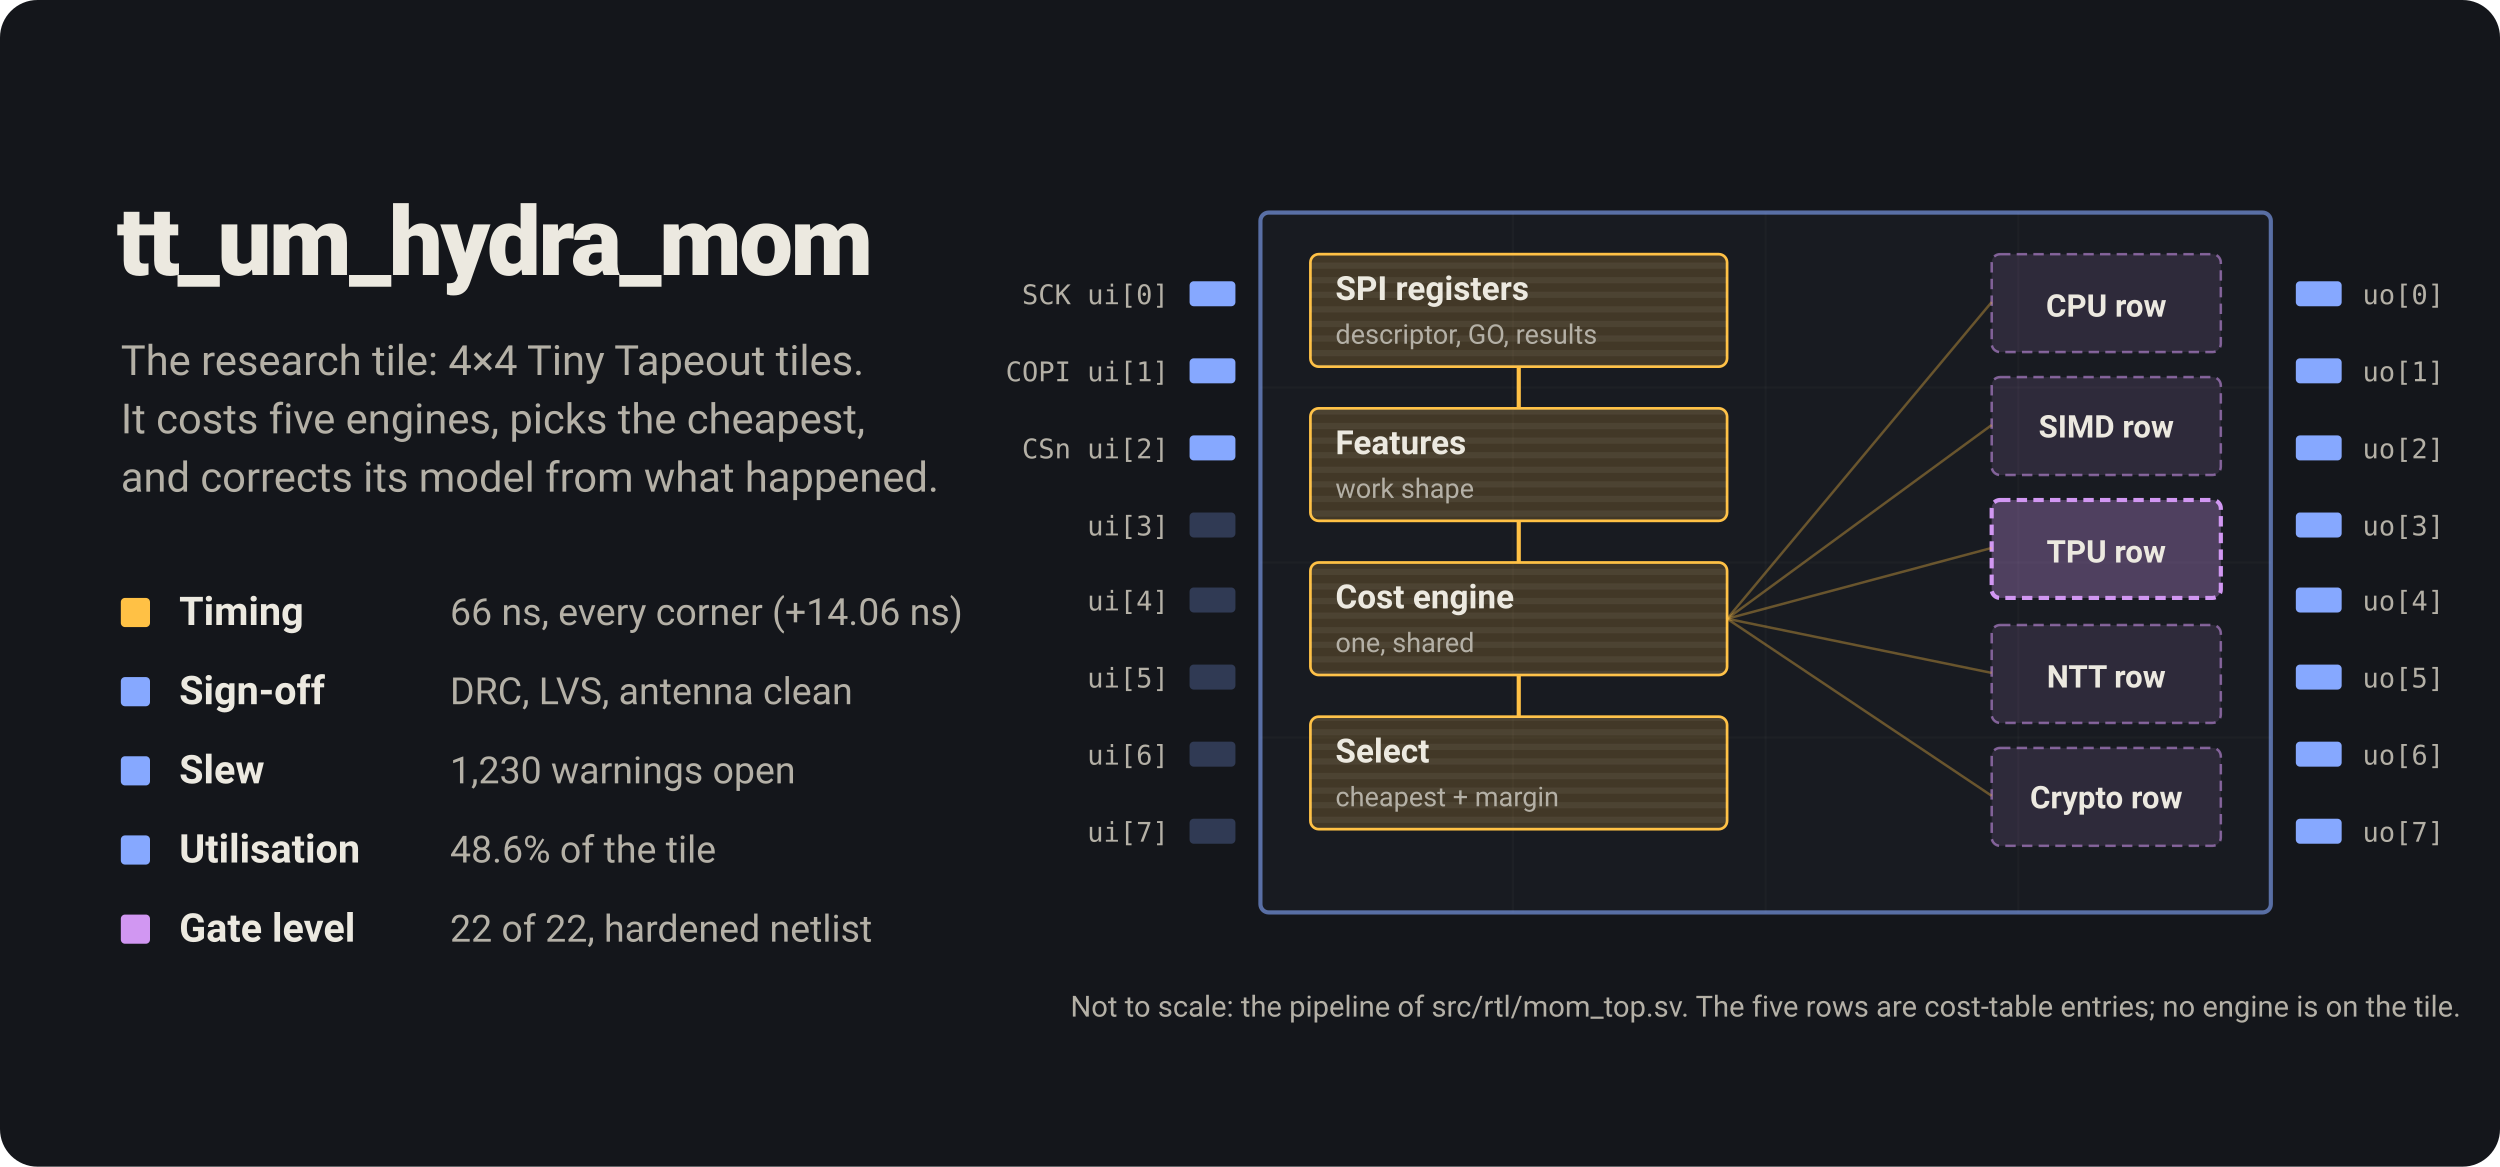
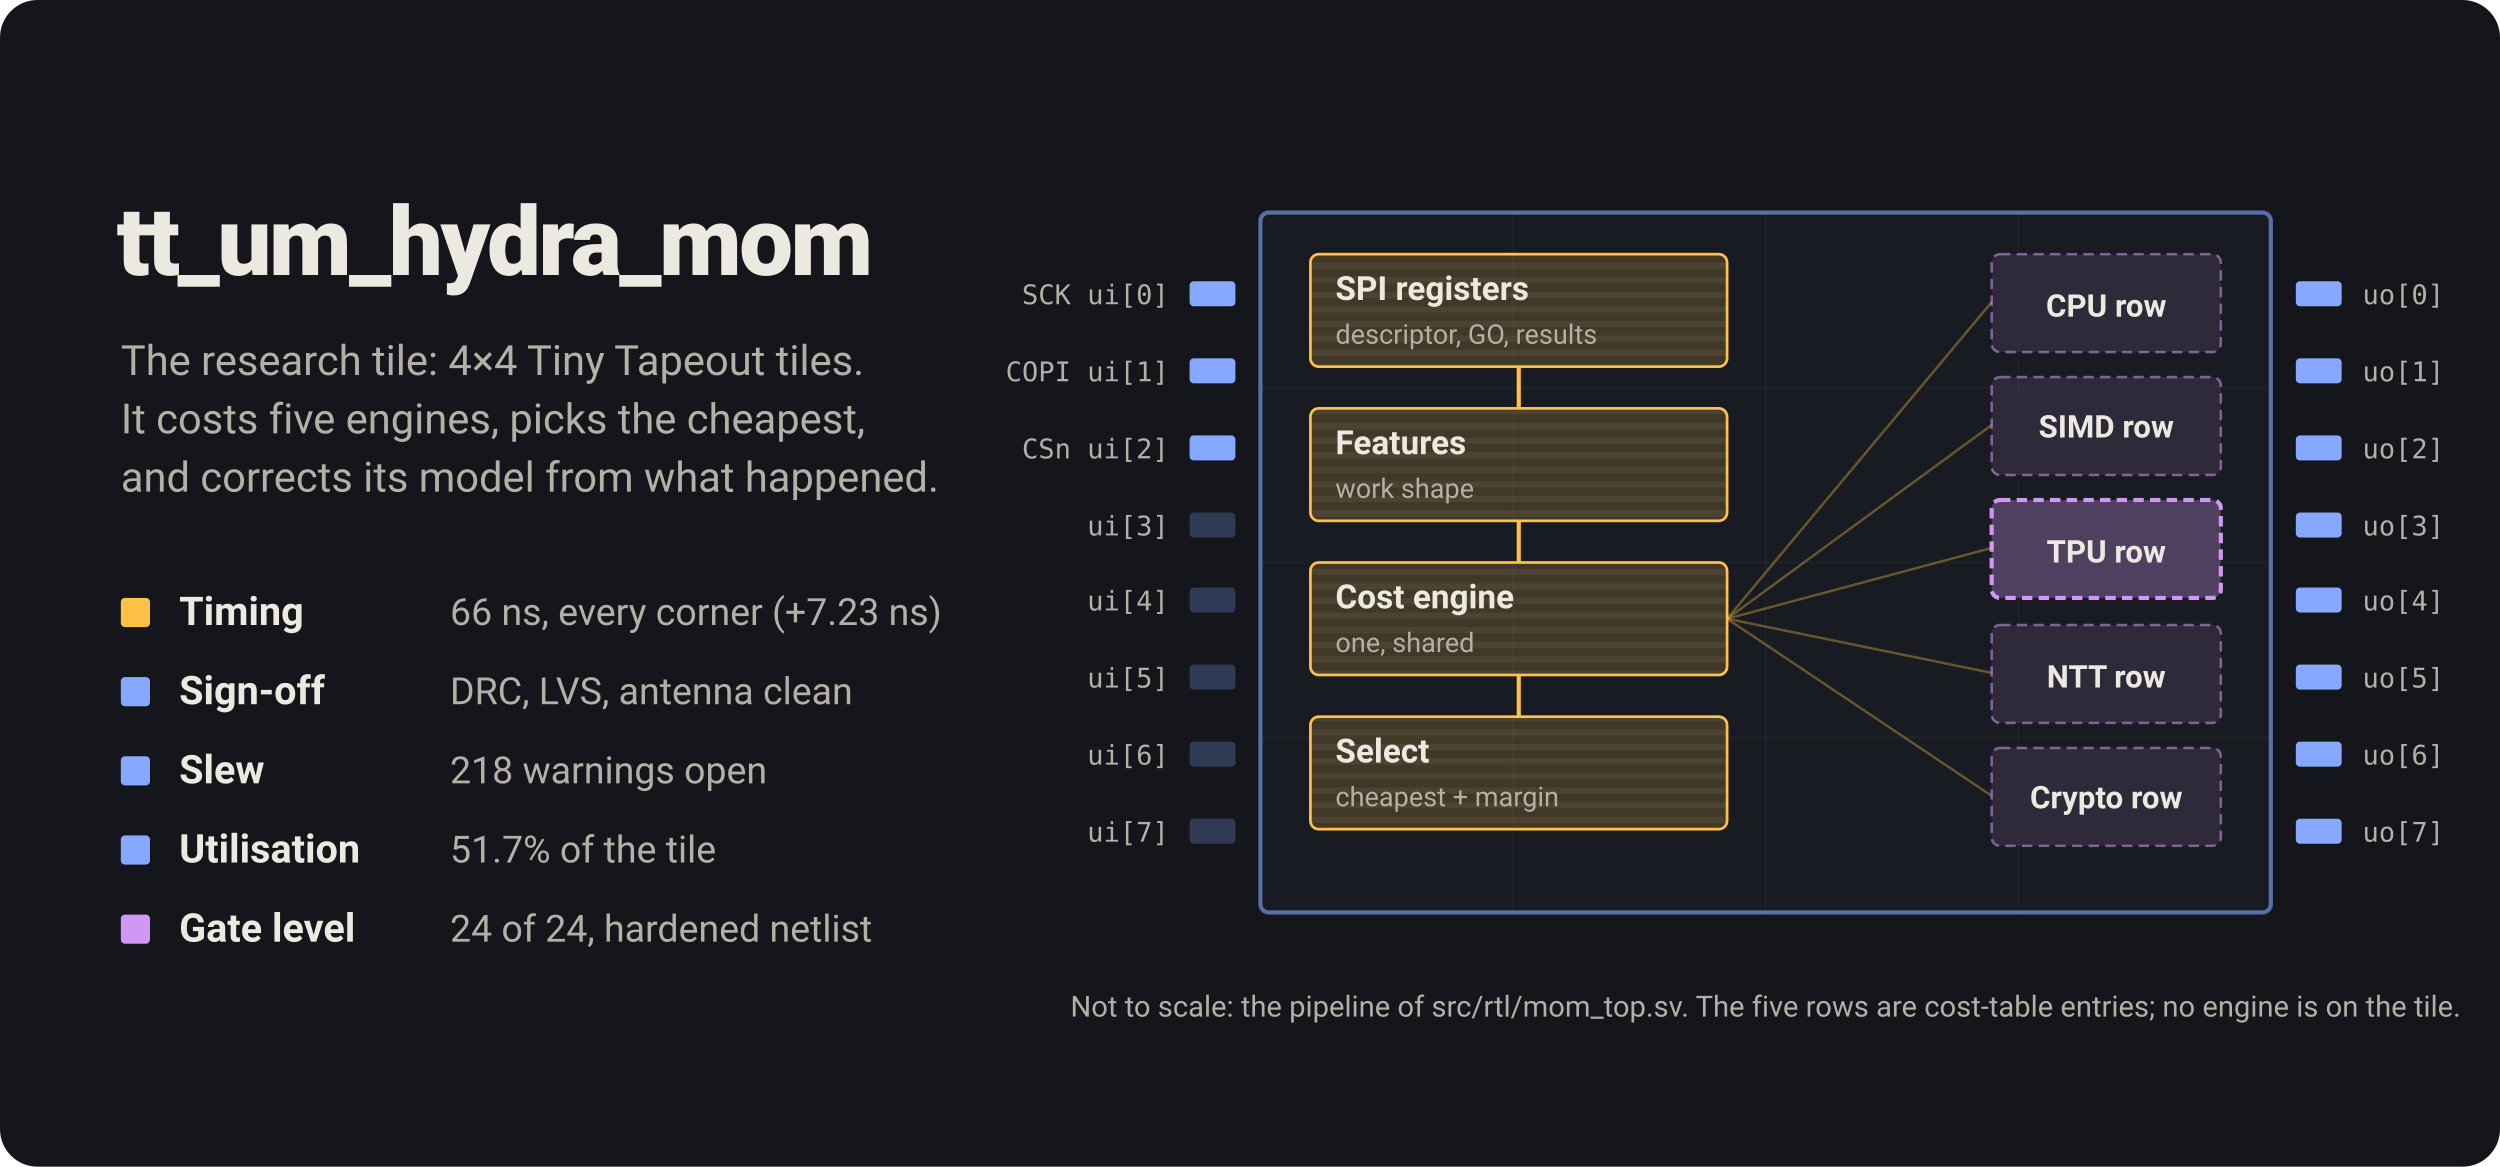
<svg xmlns="http://www.w3.org/2000/svg" viewBox="0 0 1200 560" width="1200" height="560" role="img" aria-labelledby="t d">
  <style>
  /* Static (SkyWater 130 audit, 2026-10-11): a README image cannot offer a
     pause control, so the lead figures show their final state only. */
  .bit { opacity: 1; } .cost { opacity: 1; } .out { opacity: 1; } .hl { opacity: 0; }
</style>
  <defs>
    <pattern id="rows" width="8" height="7" patternUnits="userSpaceOnUse">
      <rect width="8" height="3" fill="#ece9e0" opacity="0.06" />
    </pattern>
  </defs>
  <rect width="1200" height="560" rx="18" fill="#14161b" />
  <line x1="726.2" y1="102.027" x2="726.2" y2="437.973" stroke="#ece9e0" stroke-opacity=".06" />
  <line x1="847.5" y1="102.027" x2="847.5" y2="437.973" stroke="#ece9e0" stroke-opacity=".06" />
  <line x1="968.8" y1="102.027" x2="968.8" y2="437.973" stroke="#ece9e0" stroke-opacity=".06" />
  <line x1="605.0" y1="186.0" x2="1090.0" y2="186.0" stroke="#ece9e0" stroke-opacity=".06" />
  <line x1="605.0" y1="270.0" x2="1090.0" y2="270.0" stroke="#ece9e0" stroke-opacity=".06" />
  <line x1="605.0" y1="354.0" x2="1090.0" y2="354.0" stroke="#ece9e0" stroke-opacity=".06" />
  <rect x="605.0" y="102.027" width="485.0" height="335.945" rx="4" fill="#1c1f26" fill-opacity=".6" stroke="#86a8ff" stroke-opacity=".6" stroke-width="2" />
  <rect class="bit" style="animation-delay:0.00s" x="571.0" y="135" width="22" height="12" rx="2" fill="#86a8ff" fill-opacity="1" />
  <text x="561.0" y="146" text-anchor="end" style="font-family:ui-monospace,SFMono-Regular,Menlo,Consolas,monospace;font-size:13px" fill="#b4b0a6">SCK ui[0]</text>
  <rect class="out" x="1102.0" y="135" width="22" height="12" rx="2" fill="#86a8ff" />
  <text x="1134.0" y="146" style="font-family:ui-monospace,SFMono-Regular,Menlo,Consolas,monospace;font-size:13px" fill="#b4b0a6">uo[0]</text>
  <rect class="bit" style="animation-delay:0.05s" x="571.0" y="172" width="22" height="12" rx="2" fill="#86a8ff" fill-opacity="1" />
  <text x="561.0" y="183" text-anchor="end" style="font-family:ui-monospace,SFMono-Regular,Menlo,Consolas,monospace;font-size:13px" fill="#b4b0a6">COPI ui[1]</text>
  <rect class="out" x="1102.0" y="172" width="22" height="12" rx="2" fill="#86a8ff" />
  <text x="1134.0" y="183" style="font-family:ui-monospace,SFMono-Regular,Menlo,Consolas,monospace;font-size:13px" fill="#b4b0a6">uo[1]</text>
  <rect class="bit" style="animation-delay:0.10s" x="571.0" y="209" width="22" height="12" rx="2" fill="#86a8ff" fill-opacity="1" />
  <text x="561.0" y="220" text-anchor="end" style="font-family:ui-monospace,SFMono-Regular,Menlo,Consolas,monospace;font-size:13px" fill="#b4b0a6">CSn ui[2]</text>
  <rect class="out" x="1102.0" y="209" width="22" height="12" rx="2" fill="#86a8ff" />
  <text x="1134.0" y="220" style="font-family:ui-monospace,SFMono-Regular,Menlo,Consolas,monospace;font-size:13px" fill="#b4b0a6">uo[2]</text>
  <rect class="" style="animation-delay:0.15s" x="571.0" y="246" width="22" height="12" rx="2" fill="#86a8ff" fill-opacity="0.25" />
  <text x="561.0" y="257" text-anchor="end" style="font-family:ui-monospace,SFMono-Regular,Menlo,Consolas,monospace;font-size:13px" fill="#b4b0a6">ui[3]</text>
  <rect class="out" x="1102.0" y="246" width="22" height="12" rx="2" fill="#86a8ff" />
  <text x="1134.0" y="257" style="font-family:ui-monospace,SFMono-Regular,Menlo,Consolas,monospace;font-size:13px" fill="#b4b0a6">uo[3]</text>
  <rect class="" style="animation-delay:0.20s" x="571.0" y="282" width="22" height="12" rx="2" fill="#86a8ff" fill-opacity="0.25" />
  <text x="561.0" y="293" text-anchor="end" style="font-family:ui-monospace,SFMono-Regular,Menlo,Consolas,monospace;font-size:13px" fill="#b4b0a6">ui[4]</text>
  <rect class="out" x="1102.0" y="282" width="22" height="12" rx="2" fill="#86a8ff" />
  <text x="1134.0" y="293" style="font-family:ui-monospace,SFMono-Regular,Menlo,Consolas,monospace;font-size:13px" fill="#b4b0a6">uo[4]</text>
  <rect class="" style="animation-delay:0.25s" x="571.0" y="319" width="22" height="12" rx="2" fill="#86a8ff" fill-opacity="0.25" />
  <text x="561.0" y="330" text-anchor="end" style="font-family:ui-monospace,SFMono-Regular,Menlo,Consolas,monospace;font-size:13px" fill="#b4b0a6">ui[5]</text>
  <rect class="out" x="1102.0" y="319" width="22" height="12" rx="2" fill="#86a8ff" />
  <text x="1134.0" y="330" style="font-family:ui-monospace,SFMono-Regular,Menlo,Consolas,monospace;font-size:13px" fill="#b4b0a6">uo[5]</text>
  <rect class="" style="animation-delay:0.30s" x="571.0" y="356" width="22" height="12" rx="2" fill="#86a8ff" fill-opacity="0.25" />
  <text x="561.0" y="367" text-anchor="end" style="font-family:ui-monospace,SFMono-Regular,Menlo,Consolas,monospace;font-size:13px" fill="#b4b0a6">ui[6]</text>
  <rect class="out" x="1102.0" y="356" width="22" height="12" rx="2" fill="#86a8ff" />
  <text x="1134.0" y="367" style="font-family:ui-monospace,SFMono-Regular,Menlo,Consolas,monospace;font-size:13px" fill="#b4b0a6">uo[6]</text>
  <rect class="" style="animation-delay:0.35s" x="571.0" y="393" width="22" height="12" rx="2" fill="#86a8ff" fill-opacity="0.25" />
  <text x="561.0" y="404" text-anchor="end" style="font-family:ui-monospace,SFMono-Regular,Menlo,Consolas,monospace;font-size:13px" fill="#b4b0a6">ui[7]</text>
  <rect class="out" x="1102.0" y="393" width="22" height="12" rx="2" fill="#86a8ff" />
  <text x="1134.0" y="404" style="font-family:ui-monospace,SFMono-Regular,Menlo,Consolas,monospace;font-size:13px" fill="#b4b0a6">uo[7]</text>
  <rect x="629" y="122" width="200" height="54" rx="4" fill="#ffc145" fill-opacity=".18" stroke="#ffc145" stroke-width="1.3" />
  <rect x="629" y="122" width="200" height="54" rx="4" fill="url(#rows)" />
  <text x="641" y="144" style="font-family:ui-sans-serif,system-ui,-apple-system,'Segoe UI',Roboto,sans-serif;font-size:16px;font-weight:650" fill="#ece9e0">SPI registers</text>
  <text x="641" y="165" style="font-family:ui-sans-serif,system-ui,-apple-system,'Segoe UI',Roboto,sans-serif;font-size:13px" fill="#b4b0a6">descriptor, GO, results</text>
  <path d="M729,176 V196" stroke="#ffc145" stroke-width="2" />
  <rect x="629" y="196" width="200" height="54" rx="4" fill="#ffc145" fill-opacity=".18" stroke="#ffc145" stroke-width="1.3" />
  <rect x="629" y="196" width="200" height="54" rx="4" fill="url(#rows)" />
  <text x="641" y="218" style="font-family:ui-sans-serif,system-ui,-apple-system,'Segoe UI',Roboto,sans-serif;font-size:16px;font-weight:650" fill="#ece9e0">Features</text>
  <text x="641" y="239" style="font-family:ui-sans-serif,system-ui,-apple-system,'Segoe UI',Roboto,sans-serif;font-size:13px" fill="#b4b0a6">work shape</text>
  <path d="M729,250 V270" stroke="#ffc145" stroke-width="2" />
  <rect x="629" y="270" width="200" height="54" rx="4" fill="#ffc145" fill-opacity=".18" stroke="#ffc145" stroke-width="1.3" />
  <rect x="629" y="270" width="200" height="54" rx="4" fill="url(#rows)" />
  <text x="641" y="292" style="font-family:ui-sans-serif,system-ui,-apple-system,'Segoe UI',Roboto,sans-serif;font-size:16px;font-weight:650" fill="#ece9e0">Cost engine</text>
  <text x="641" y="313" style="font-family:ui-sans-serif,system-ui,-apple-system,'Segoe UI',Roboto,sans-serif;font-size:13px" fill="#b4b0a6">one, shared</text>
  <path d="M729,324 V344" stroke="#ffc145" stroke-width="2" />
  <rect x="629" y="344" width="200" height="54" rx="4" fill="#ffc145" fill-opacity=".18" stroke="#ffc145" stroke-width="1.3" />
  <rect x="629" y="344" width="200" height="54" rx="4" fill="url(#rows)" />
  <text x="641" y="366" style="font-family:ui-sans-serif,system-ui,-apple-system,'Segoe UI',Roboto,sans-serif;font-size:16px;font-weight:650" fill="#ece9e0">Select</text>
  <text x="641" y="387" style="font-family:ui-sans-serif,system-ui,-apple-system,'Segoe UI',Roboto,sans-serif;font-size:13px" fill="#b4b0a6">cheapest + margin</text>
  <rect x="956" y="122" width="110" height="47" rx="4" fill="#d197f2" fill-opacity=".12" stroke="#d197f2" stroke-opacity="0.55" stroke-width="1.2" stroke-dasharray="5 3" />
  <text x="1011" y="152" text-anchor="middle" style="font-family:ui-sans-serif,system-ui,-apple-system,'Segoe UI',Roboto,sans-serif;font-size:15px;font-weight:650" fill="#ece9e0">CPU row</text>
  <rect class="hl" style="animation-delay:0.0s" x="956" y="122" width="110" height="47" rx="4" fill="none" stroke="#ece9e0" stroke-width="2.4" />
  <path d="M829,297 L956,145" stroke="#ffc145" stroke-opacity=".35" stroke-width="1.2" />
  <rect x="956" y="181" width="110" height="47" rx="4" fill="#d197f2" fill-opacity=".12" stroke="#d197f2" stroke-opacity="0.55" stroke-width="1.2" stroke-dasharray="5 3" />
  <text x="1011" y="210" text-anchor="middle" style="font-family:ui-sans-serif,system-ui,-apple-system,'Segoe UI',Roboto,sans-serif;font-size:15px;font-weight:650" fill="#ece9e0">SIMD row</text>
  <rect class="hl" style="animation-delay:0.6s" x="956" y="181" width="110" height="47" rx="4" fill="none" stroke="#ece9e0" stroke-width="2.4" />
  <path d="M829,297 L956,204" stroke="#ffc145" stroke-opacity=".35" stroke-width="1.2" />
  <rect x="956" y="240" width="110" height="47" rx="4" fill="#d197f2" fill-opacity=".30" stroke="#d197f2" stroke-opacity="1" stroke-width="2" stroke-dasharray="5 3" />
  <text x="1011" y="270" text-anchor="middle" style="font-family:ui-sans-serif,system-ui,-apple-system,'Segoe UI',Roboto,sans-serif;font-size:15px;font-weight:650" fill="#ece9e0">TPU row</text>
  <rect class="hl" style="animation-delay:1.2s" x="956" y="240" width="110" height="47" rx="4" fill="none" stroke="#ece9e0" stroke-width="2.4" />
  <path d="M829,297 L956,263" stroke="#ffc145" stroke-opacity=".35" stroke-width="1.2" />
  <rect x="956" y="300" width="110" height="47" rx="4" fill="#d197f2" fill-opacity=".12" stroke="#d197f2" stroke-opacity="0.55" stroke-width="1.2" stroke-dasharray="5 3" />
  <text x="1011" y="330" text-anchor="middle" style="font-family:ui-sans-serif,system-ui,-apple-system,'Segoe UI',Roboto,sans-serif;font-size:15px;font-weight:650" fill="#ece9e0">NTT row</text>
  <rect class="hl" style="animation-delay:1.8s" x="956" y="300" width="110" height="47" rx="4" fill="none" stroke="#ece9e0" stroke-width="2.4" />
  <path d="M829,297 L956,323" stroke="#ffc145" stroke-opacity=".35" stroke-width="1.2" />
  <rect x="956" y="359" width="110" height="47" rx="4" fill="#d197f2" fill-opacity=".12" stroke="#d197f2" stroke-opacity="0.55" stroke-width="1.2" stroke-dasharray="5 3" />
  <text x="1011" y="388" text-anchor="middle" style="font-family:ui-sans-serif,system-ui,-apple-system,'Segoe UI',Roboto,sans-serif;font-size:15px;font-weight:650" fill="#ece9e0">Crypto row</text>
  <rect class="hl" style="animation-delay:2.4s" x="956" y="359" width="110" height="47" rx="4" fill="none" stroke="#ece9e0" stroke-width="2.4" />
  <path d="M829,297 L956,382" stroke="#ffc145" stroke-opacity=".35" stroke-width="1.2" />
  <text x="56" y="132" style="font-family:ui-sans-serif,system-ui,-apple-system,'Segoe UI',Roboto,sans-serif;font-size:46px;font-weight:800;letter-spacing:-1.2px" fill="#ece9e0">tt_um_hydra_mom</text>
  <text x="58" y="180" style="font-family:ui-sans-serif,system-ui,-apple-system,'Segoe UI',Roboto,sans-serif;font-size:20px" fill="#b4b0a6">The research tile: 4×4 Tiny Tapeout tiles.</text>
  <text x="58" y="208" style="font-family:ui-sans-serif,system-ui,-apple-system,'Segoe UI',Roboto,sans-serif;font-size:20px" fill="#b4b0a6">It costs five engines, picks the cheapest,</text>
  <text x="58" y="236" style="font-family:ui-sans-serif,system-ui,-apple-system,'Segoe UI',Roboto,sans-serif;font-size:20px" fill="#b4b0a6">and corrects its model from what happened.</text>
  <rect x="58" y="287" width="14" height="14" rx="2" fill="#ffc145" />
  <text x="86" y="300" style="font-family:ui-sans-serif,system-ui,-apple-system,'Segoe UI',Roboto,sans-serif;font-size:19px;font-weight:650" fill="#ece9e0">Timing</text>
-   <text x="216" y="300" style="font-family:ui-sans-serif,system-ui,-apple-system,'Segoe UI',Roboto,sans-serif;font-size:18px" fill="#b4b0a6">66 ns, every corner (+14.06 ns)</text>
+   <text x="216" y="300" style="font-family:ui-sans-serif,system-ui,-apple-system,'Segoe UI',Roboto,sans-serif;font-size:18px" fill="#b4b0a6">66 ns, every corner (+7.23 ns)</text>
  <rect x="58" y="325" width="14" height="14" rx="2" fill="#86a8ff" />
  <text x="86" y="338" style="font-family:ui-sans-serif,system-ui,-apple-system,'Segoe UI',Roboto,sans-serif;font-size:19px;font-weight:650" fill="#ece9e0">Sign-off</text>
  <text x="216" y="338" style="font-family:ui-sans-serif,system-ui,-apple-system,'Segoe UI',Roboto,sans-serif;font-size:18px" fill="#b4b0a6">DRC, LVS, antenna clean</text>
  <rect x="58" y="363" width="14" height="14" rx="2" fill="#86a8ff" />
  <text x="86" y="376" style="font-family:ui-sans-serif,system-ui,-apple-system,'Segoe UI',Roboto,sans-serif;font-size:19px;font-weight:650" fill="#ece9e0">Slew</text>
-   <text x="216" y="376" style="font-family:ui-sans-serif,system-ui,-apple-system,'Segoe UI',Roboto,sans-serif;font-size:18px" fill="#b4b0a6">1,230 warnings open</text>
+   <text x="216" y="376" style="font-family:ui-sans-serif,system-ui,-apple-system,'Segoe UI',Roboto,sans-serif;font-size:18px" fill="#b4b0a6">218 warnings open</text>
  <rect x="58" y="401" width="14" height="14" rx="2" fill="#86a8ff" />
  <text x="86" y="414" style="font-family:ui-sans-serif,system-ui,-apple-system,'Segoe UI',Roboto,sans-serif;font-size:19px;font-weight:650" fill="#ece9e0">Utilisation</text>
-   <text x="216" y="414" style="font-family:ui-sans-serif,system-ui,-apple-system,'Segoe UI',Roboto,sans-serif;font-size:18px" fill="#b4b0a6">48.6% of the tile</text>
+   <text x="216" y="414" style="font-family:ui-sans-serif,system-ui,-apple-system,'Segoe UI',Roboto,sans-serif;font-size:18px" fill="#b4b0a6">51.7% of the tile</text>
  <rect x="58" y="439" width="14" height="14" rx="2" fill="#d197f2" />
  <text x="86" y="452" style="font-family:ui-sans-serif,system-ui,-apple-system,'Segoe UI',Roboto,sans-serif;font-size:19px;font-weight:650" fill="#ece9e0">Gate level</text>
-   <text x="216" y="452" style="font-family:ui-sans-serif,system-ui,-apple-system,'Segoe UI',Roboto,sans-serif;font-size:18px" fill="#b4b0a6">22 of 22, hardened netlist</text>
+   <text x="216" y="452" style="font-family:ui-sans-serif,system-ui,-apple-system,'Segoe UI',Roboto,sans-serif;font-size:18px" fill="#b4b0a6">24 of 24, hardened netlist</text>
  <text x="847.5" y="487.973" text-anchor="middle" style="font-family:ui-sans-serif,system-ui,-apple-system,'Segoe UI',Roboto,sans-serif;font-size:14px" fill="#b4b0a6">Not to scale: the pipeline of src/rtl/mom_top.sv. The five rows are cost-table entries; no engine is on the tile.</text>
</svg>
